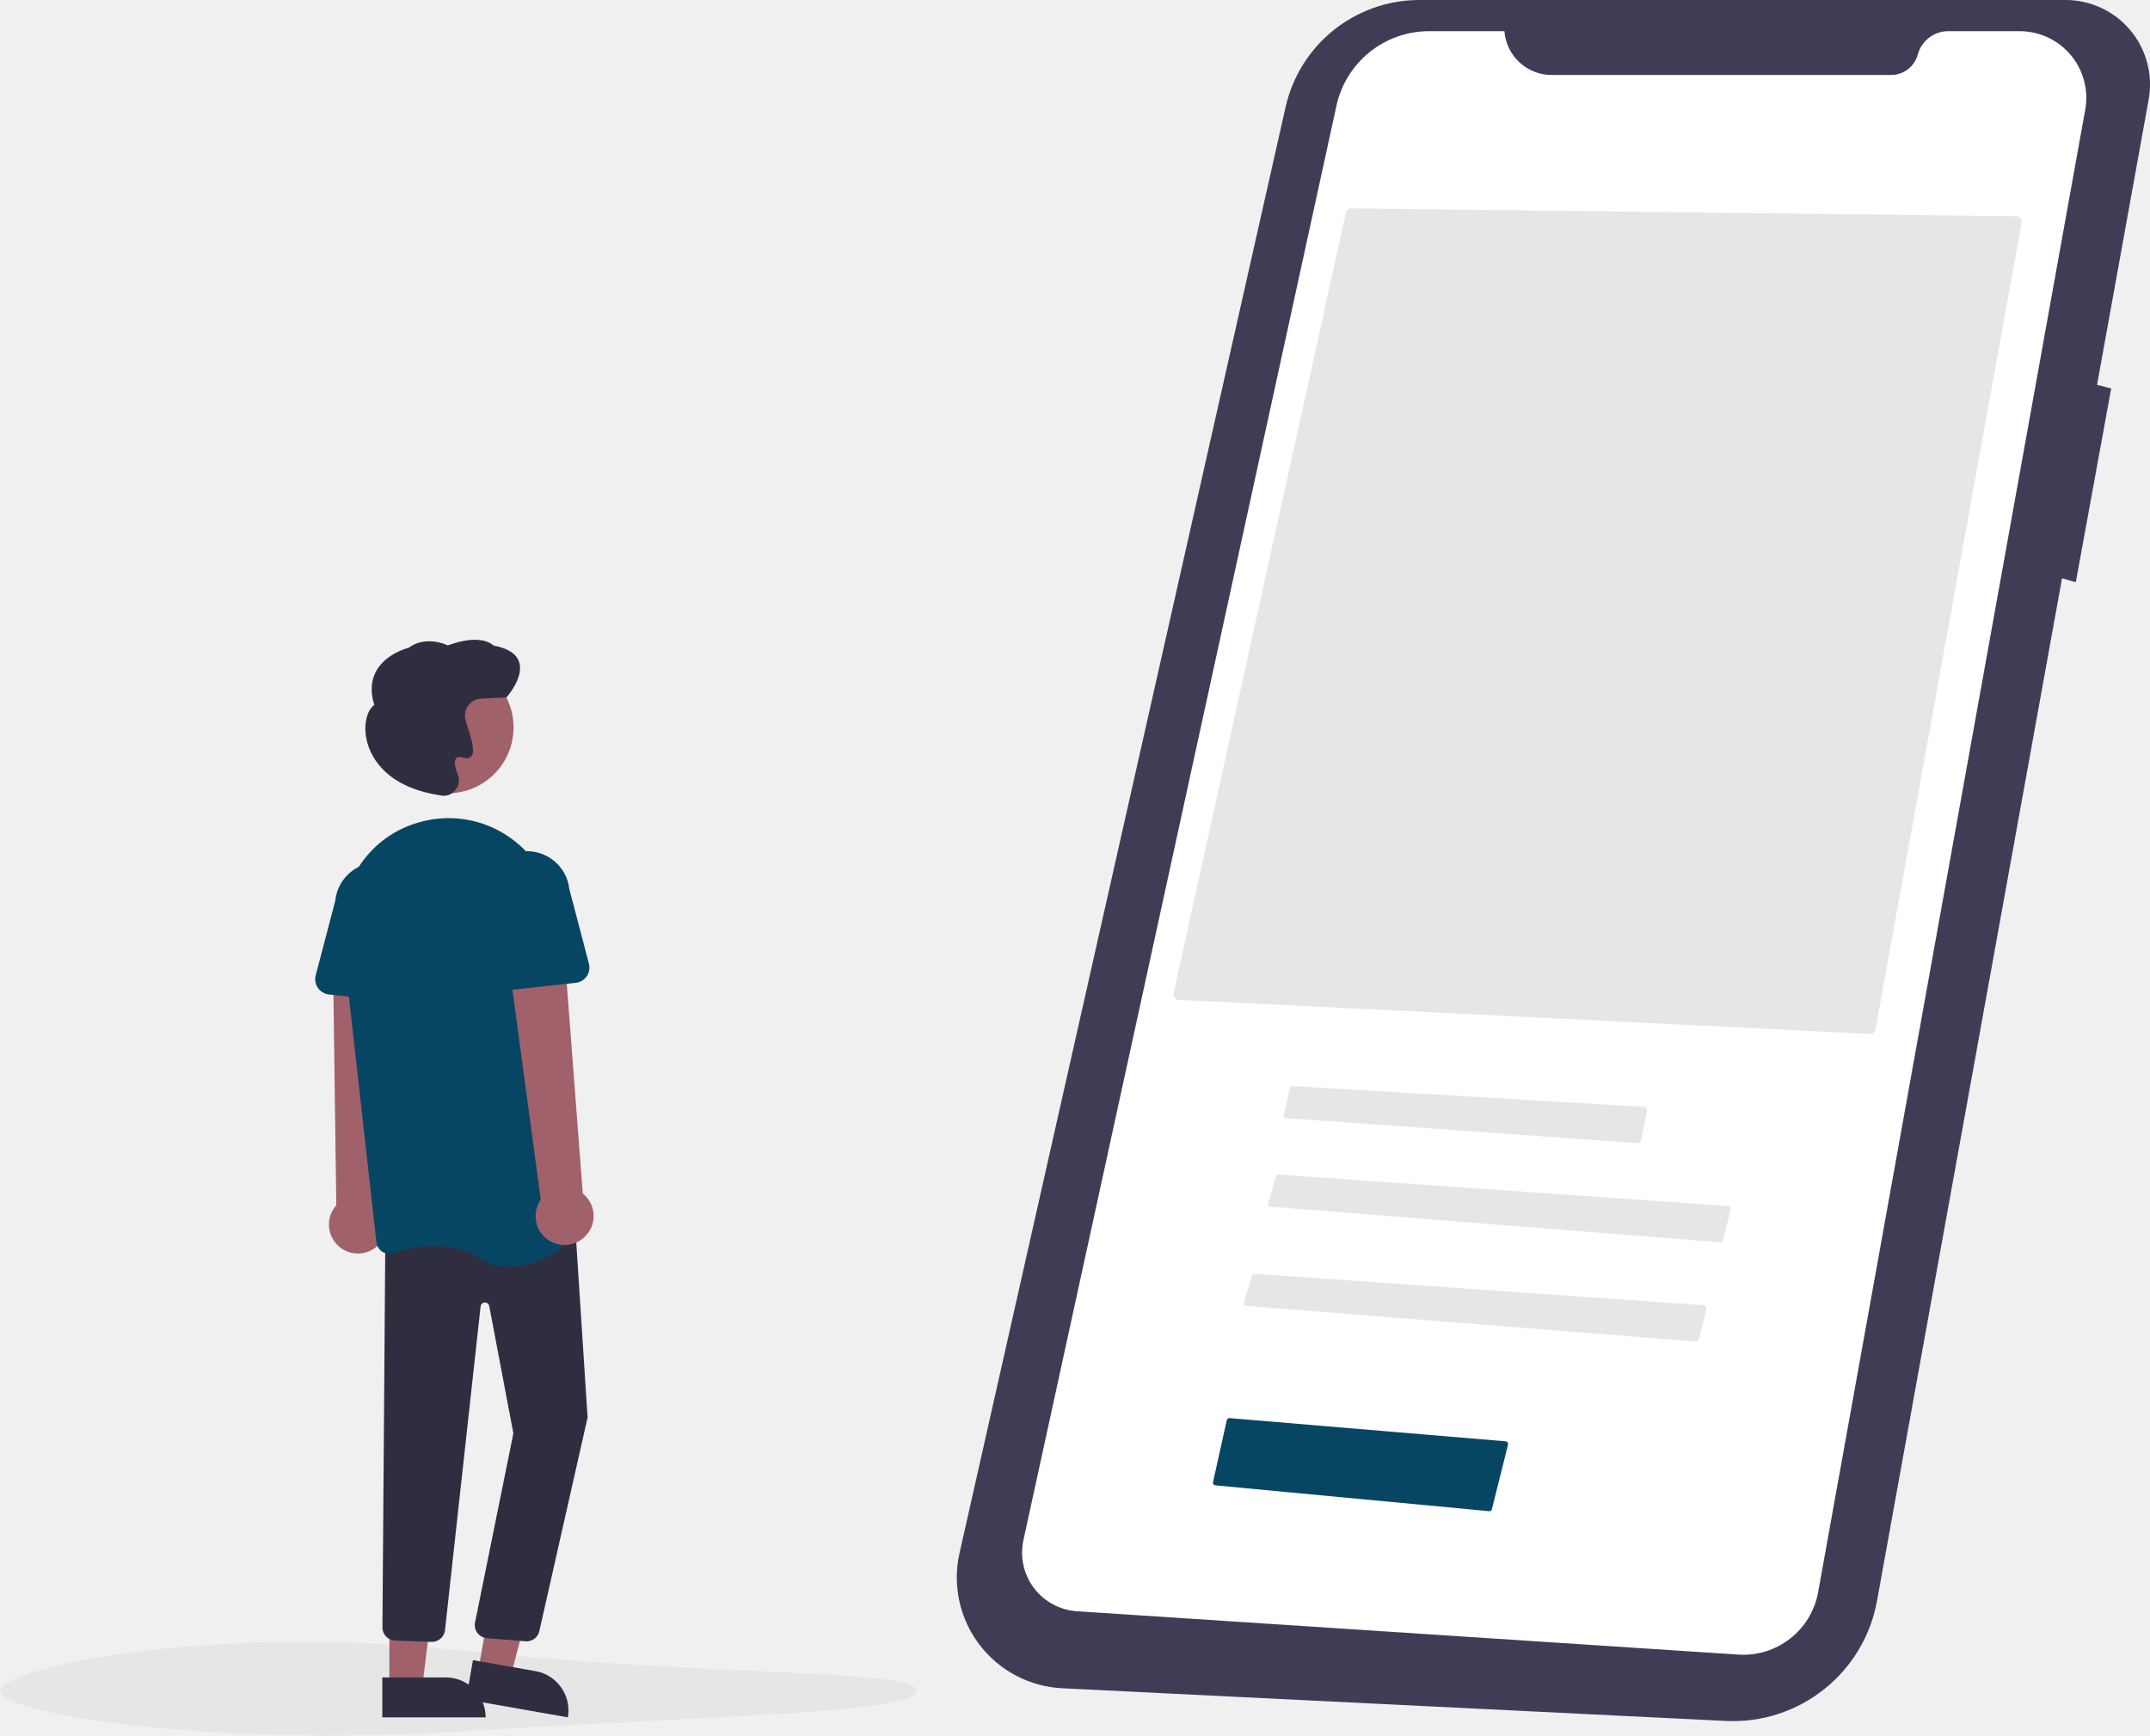
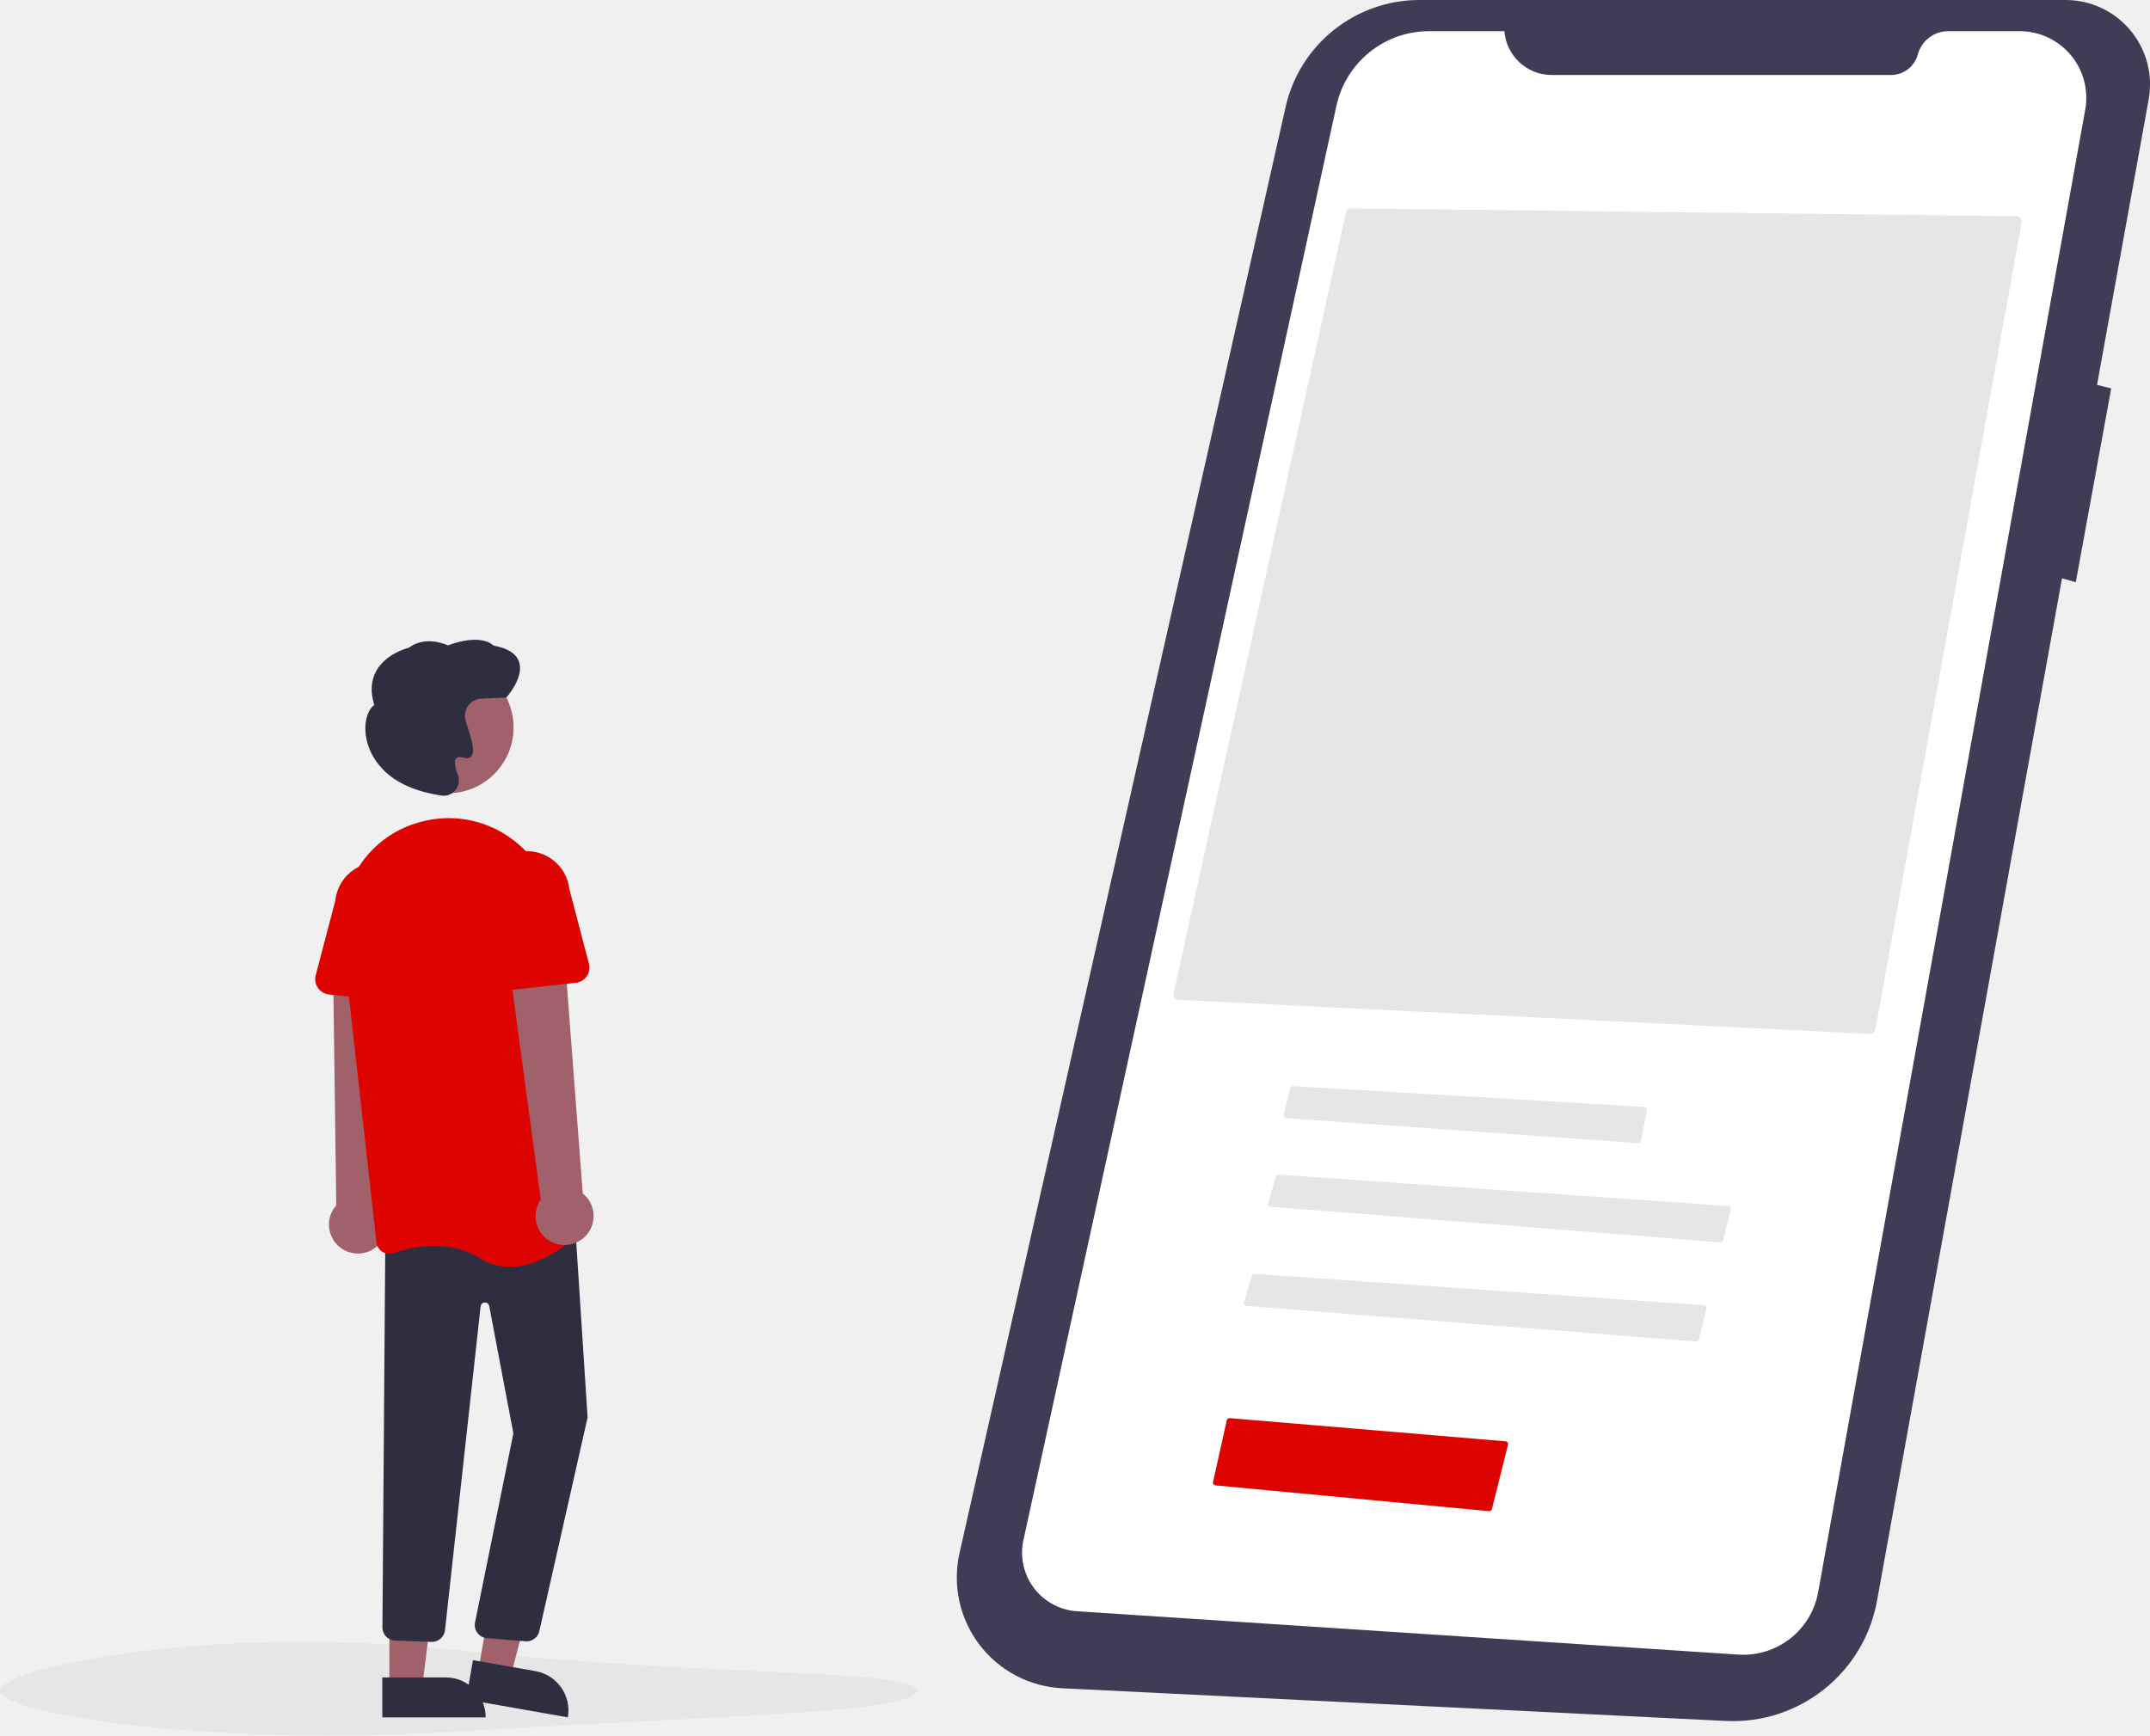
<svg xmlns="http://www.w3.org/2000/svg" width="801.575" height="647.182" viewBox="0 0 801.575 647.182">
  <g id="Group_6" data-name="Group 6" transform="translate(-231.222 -125)">
    <path id="Path_80-210" data-name="Path 80" d="M1001.142,124.77H760.527a51.15,51.15,0,0,0-49.9,39.9L589.051,703.938a41.34,41.34,0,0,0,38.294,50.382L874.7,766.507a54.615,54.615,0,0,0,56.43-44.828L1000.1,340.412l5.131,1.466,13.2-72.265-5.281-1.32,19.251-106.426a31.493,31.493,0,0,0-31.25-37.1Z" transform="translate(-0.099 0.231)" fill="#3f3d56" />
    <path id="Path_81-211" data-name="Path 81" d="M792.2,136.395H764.116a35.349,35.349,0,0,0-34.536,27.813l-116.7,534.868A21.9,21.9,0,0,0,632.849,725.6L879.4,741.76a28.367,28.367,0,0,0,29.773-23.277l99.58-552.838a24.846,24.846,0,0,0-24.452-29.25H957.658a11.726,11.726,0,0,0-11.323,8.677h0a10.352,10.352,0,0,1-10,7.661H809.847A17.7,17.7,0,0,1,792.2,136.395Z" transform="translate(-0.099 0.231)" fill="#fff" />
    <path id="Path_93-212" data-name="Path 93" d="M928.494,510.313a2,2,0,0,0,2.036-1.638l54.523-300.917a2.021,2.021,0,0,0-.417-1.632,1.962,1.962,0,0,0-1.5-.729l-248.059-2.93h-.023a1.988,1.988,0,0,0-1.925,1.562L668.853,495.179a2.021,2.021,0,0,0,.356,1.648,1.964,1.964,0,0,0,1.473.785Z" transform="translate(-0.099 0.231)" fill="#e6e6e6" />
    <path id="Path_94-213" data-name="Path 94" d="M713.229,529.535a1,1,0,0,0-.973.773l-2.323,9.956a1,1,0,0,0,.9,1.225l131.23,9.327a1.009,1.009,0,0,0,1.053-.807l2.234-11.519a1,1,0,0,0-.922-1.188L713.29,529.537Z" transform="translate(-0.099 0.465)" fill="#e6e6e6" />
    <path id="Path_95-214" data-name="Path 95" d="M872.666,587.808a1,1,0,0,0,1.051-.758l2.844-11.543a1,1,0,0,0-.9-1.237L708.072,562.549a.989.989,0,0,0-1.029.713l-2.955,9.975a1,1,0,0,0,.878,1.28Z" transform="translate(-0.099 0.454)" fill="#e6e6e6" />
    <path id="Path_96-215" data-name="Path 96" d="M863.666,624.808a1,1,0,0,0,1.051-.758l2.844-11.543a1,1,0,0,0-.9-1.237L699.072,599.549a.989.989,0,0,0-1.029.713l-2.955,9.975a1,1,0,0,0,.878,1.28Z" transform="translate(-0.099 0.454)" fill="#e6e6e6" />
    <path id="Path_79-216" data-name="Path 79" d="M508.877,752.008c0,8.369-76.605,9.26-170.889,15.153-94.2,5.887-170.889-6.784-170.889-15.153s77.047-25.207,170.889-15.153C432.272,746.957,508.877,743.639,508.877,752.008Z" transform="translate(64.123 3.512)" fill="#e6e6e6" />
-     <path id="Path_97-217" data-name="Path 97" d="M786.481,688.283a.989.989,0,0,0,1.064-.754l6.013-24.051a1,1,0,0,0-.886-1.24l-102.916-8.656a1.018,1.018,0,0,0-1.06.779l-5.129,23.083a1,1,0,0,0,.883,1.213Z" transform="translate(-0.099 0.231)" fill="#064663" />
+     <path id="Path_97-217" data-name="Path 97" d="M786.481,688.283a.989.989,0,0,0,1.064-.754l6.013-24.051a1,1,0,0,0-.886-1.24l-102.916-8.656a1.018,1.018,0,0,0-1.06.779l-5.129,23.083a1,1,0,0,0,.883,1.213Z" transform="translate(-0.099 0.231)" fill="#dd0400" />
    <path id="Path_111-218" data-name="Path 111" d="M315.09,570.537a10.743,10.743,0,0,0,1.582-16.4l4.167-93.018L299.624,463.5l1.233,90.985a10.8,10.8,0,0,0,14.234,16.048Z" transform="translate(55.741 19.97)" fill="#a0616a" />
    <path id="Path_112-219" data-name="Path 112" d="M69.534,574.966l12.075,2.123,11.934-45.564-15.821-3.133Z" transform="translate(340 173)" fill="#a0616a" />
    <path id="Path_113-220" data-name="Path 113" d="M350.232,727.314h38.531V742.2H365.119a14.887,14.887,0,0,1-14.887-14.887Z" transform="translate(661.936 1542.365) rotate(-170.029)" fill="#2f2e41" />
    <path id="Path_114-221" data-name="Path 114" d="M36.392,581.01h12.26l5.832-47.288H36.39Z" transform="translate(340 173)" fill="#a0616a" />
    <path id="Path_115-222" data-name="Path 115" d="M318.024,730.536h38.531v14.887H332.911a14.887,14.887,0,0,1-14.887-14.887h0Z" transform="translate(730.354 1495.915) rotate(179.997)" fill="#2f2e41" />
    <path id="Path_116-223" data-name="Path 116" d="M371.8,717.09a4.735,4.735,0,0,1-.572-.034l-14.43-1.187a4.881,4.881,0,0,1-4.243-5.659l14.325-70.681-9-47.474a1.627,1.627,0,0,0-3.219.16L341.4,712.842a4.924,4.924,0,0,1-5.21,4.437l-13.595-.506a4.888,4.888,0,0,1-4.536-4.631l1.086-145.768,70.481-8.81,4.924,76.041-.02.081-17.991,79.675A4.886,4.886,0,0,1,371.8,717.09Z" transform="translate(55.741 19.97)" fill="#2f2e41" />
    <circle id="Ellipse_16" data-name="Ellipse 16" cx="24.561" cy="24.561" r="24.561" transform="translate(373.568 371.694)" fill="#a0616a" />
-     <path id="Path_117-224" data-name="Path 117" d="M365.53,577.467a20.111,20.111,0,0,1-10.857-3.106c-11.9-7.436-25.411-4.481-32.407-2.057a4.88,4.88,0,0,1-4.221-.481,4.811,4.811,0,0,1-2.224-3.552L303.1,454.646c-2.132-19.038,9.336-36.937,27.268-42.56h0q1.011-.317,2.055-.6a39.569,39.569,0,0,1,32.972,5.723,40.2,40.2,0,0,1,17.167,29.353l10.711,114.387a4.807,4.807,0,0,1-1.527,4.007C387.99,568.428,377.092,577.466,365.53,577.467Z" transform="translate(55.741 19.97)" fill="#064663" />
-     <path id="Path_118-225" data-name="Path 118" d="M326.789,479.012l-28.7-3.156a5.717,5.717,0,0,1-4.905-7.134l7.306-27.846a15.879,15.879,0,1,1,31.556,3.563l1.085,28.675a5.718,5.718,0,0,1-6.338,5.9Z" transform="translate(55.741 19.97)" fill="#064663" />
+     <path id="Path_117-224" data-name="Path 117" d="M365.53,577.467a20.111,20.111,0,0,1-10.857-3.106c-11.9-7.436-25.411-4.481-32.407-2.057a4.88,4.88,0,0,1-4.221-.481,4.811,4.811,0,0,1-2.224-3.552L303.1,454.646c-2.132-19.038,9.336-36.937,27.268-42.56h0q1.011-.317,2.055-.6a39.569,39.569,0,0,1,32.972,5.723,40.2,40.2,0,0,1,17.167,29.353l10.711,114.387a4.807,4.807,0,0,1-1.527,4.007C387.99,568.428,377.092,577.466,365.53,577.467Z" transform="translate(55.741 19.97)" fill="#dd0400" />
+     <path id="Path_118-225" data-name="Path 118" d="M326.789,479.012l-28.7-3.156a5.717,5.717,0,0,1-4.905-7.134l7.306-27.846a15.879,15.879,0,1,1,31.556,3.563l1.085,28.675a5.718,5.718,0,0,1-6.338,5.9Z" transform="translate(55.741 19.97)" fill="#dd0400" />
    <path id="Path_119-226" data-name="Path 119" d="M393.156,566.554a10.743,10.743,0,0,0-.406-16.468l-7.073-92.842-20.789,4.68,12.2,90.414a10.8,10.8,0,0,0,16.064,14.216Z" transform="translate(55.741 19.97)" fill="#a0616a" />
-     <path id="Path_120-227" data-name="Path 120" d="M356.919,473.176a5.711,5.711,0,0,1-1.818-4.4l1.085-28.675a15.878,15.878,0,1,1,31.556-3.563l7.306,27.846a5.717,5.717,0,0,1-4.905,7.134l-28.7,3.156a5.711,5.711,0,0,1-4.52-1.5Z" transform="translate(55.741 19.97)" fill="#064663" />
+     <path id="Path_120-227" data-name="Path 120" d="M356.919,473.176a5.711,5.711,0,0,1-1.818-4.4l1.085-28.675a15.878,15.878,0,1,1,31.556-3.563l7.306,27.846a5.717,5.717,0,0,1-4.905,7.134l-28.7,3.156a5.711,5.711,0,0,1-4.52-1.5Z" transform="translate(55.741 19.97)" fill="#dd0400" />
    <path id="Path_121-228" data-name="Path 121" d="M340.927,401.771a5.683,5.683,0,0,1-1.3-.151l-.125-.03c-21.594-3.3-26.367-15.812-27.414-21.035-1.084-5.408.15-10.628,2.94-12.656-1.521-4.8-1.277-9.061.727-12.662,3.5-6.28,11.081-8.4,12.1-8.664,6.058-4.469,13.306-1.486,14.625-.881,11.719-4.335,16.2-.727,17.008.079,5.238.941,8.431,2.964,9.491,6.016,1.991,5.731-4.305,12.86-4.574,13.161l-.14.156-9.38.447a6.358,6.358,0,0,0-5.981,7.317h0a29.611,29.611,0,0,0,.96,3.355c1.6,5.006,2.8,9.283,1.254,10.909a2.51,2.51,0,0,1-2.625.455c-1.467-.392-2.462-.31-2.958.245-.77.859-.535,3.035.662,6.125a5.739,5.739,0,0,1-1.046,5.847,5.568,5.568,0,0,1-4.226,1.967Z" transform="translate(55.741 19.97)" fill="#2f2e41" />
  </g>
</svg>
